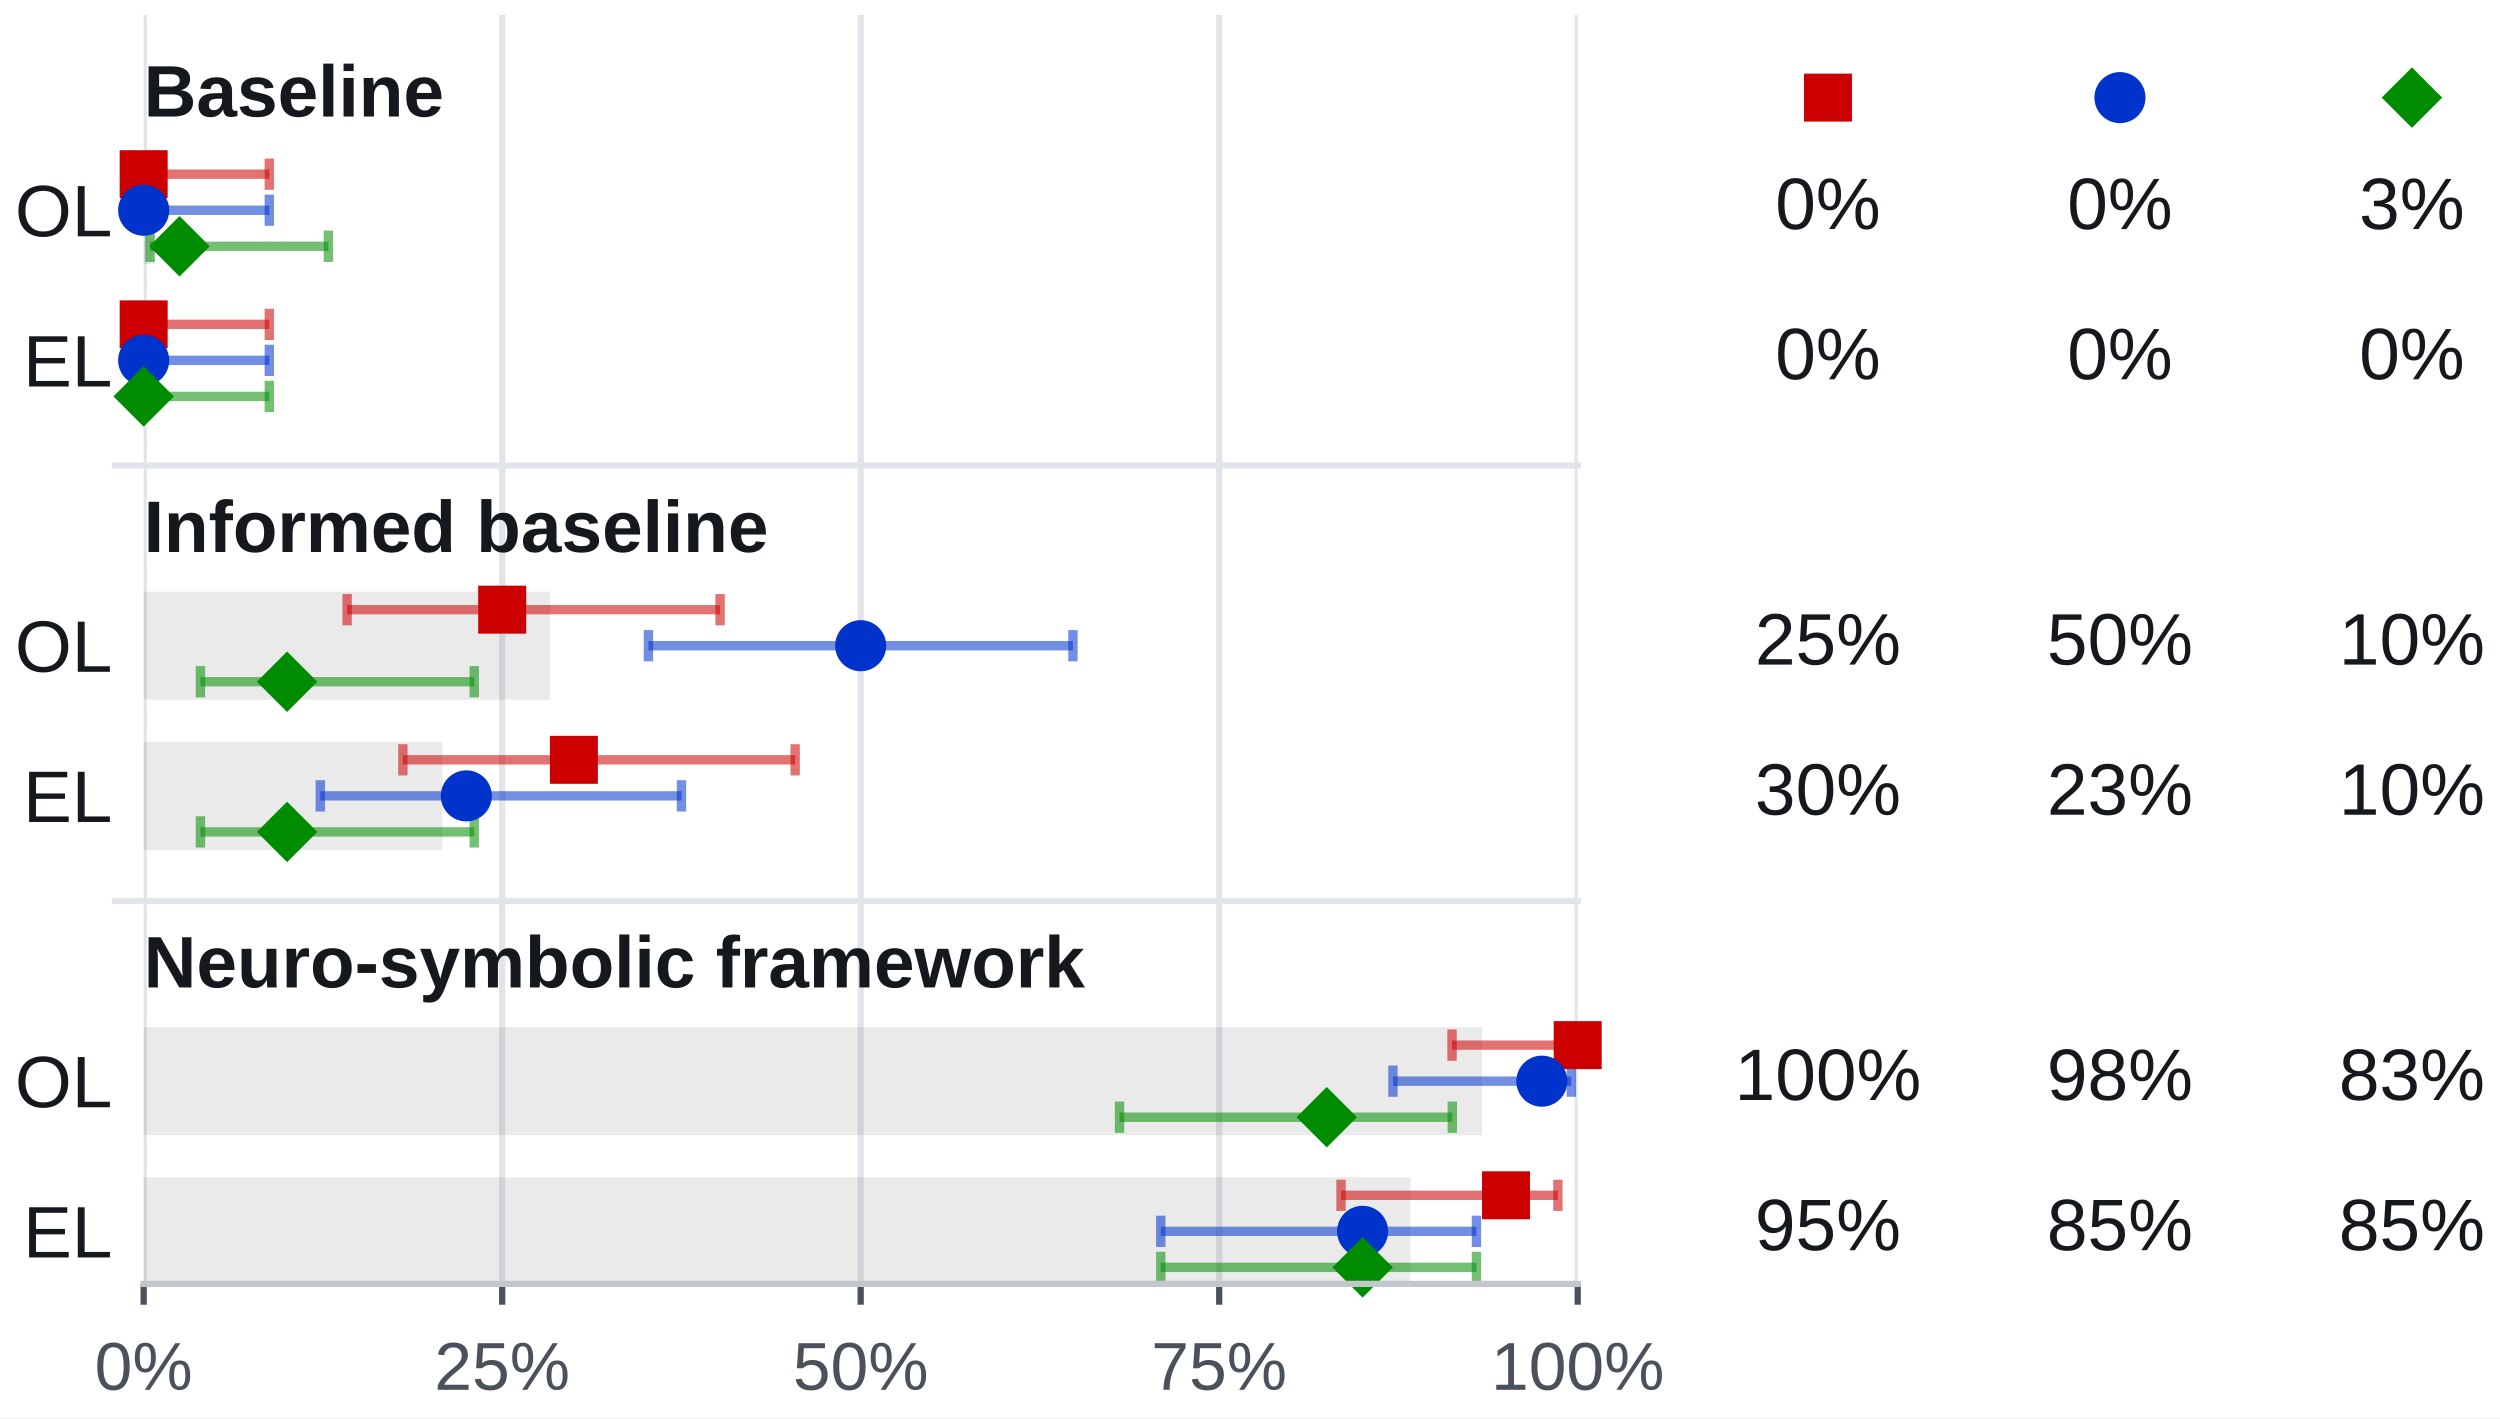
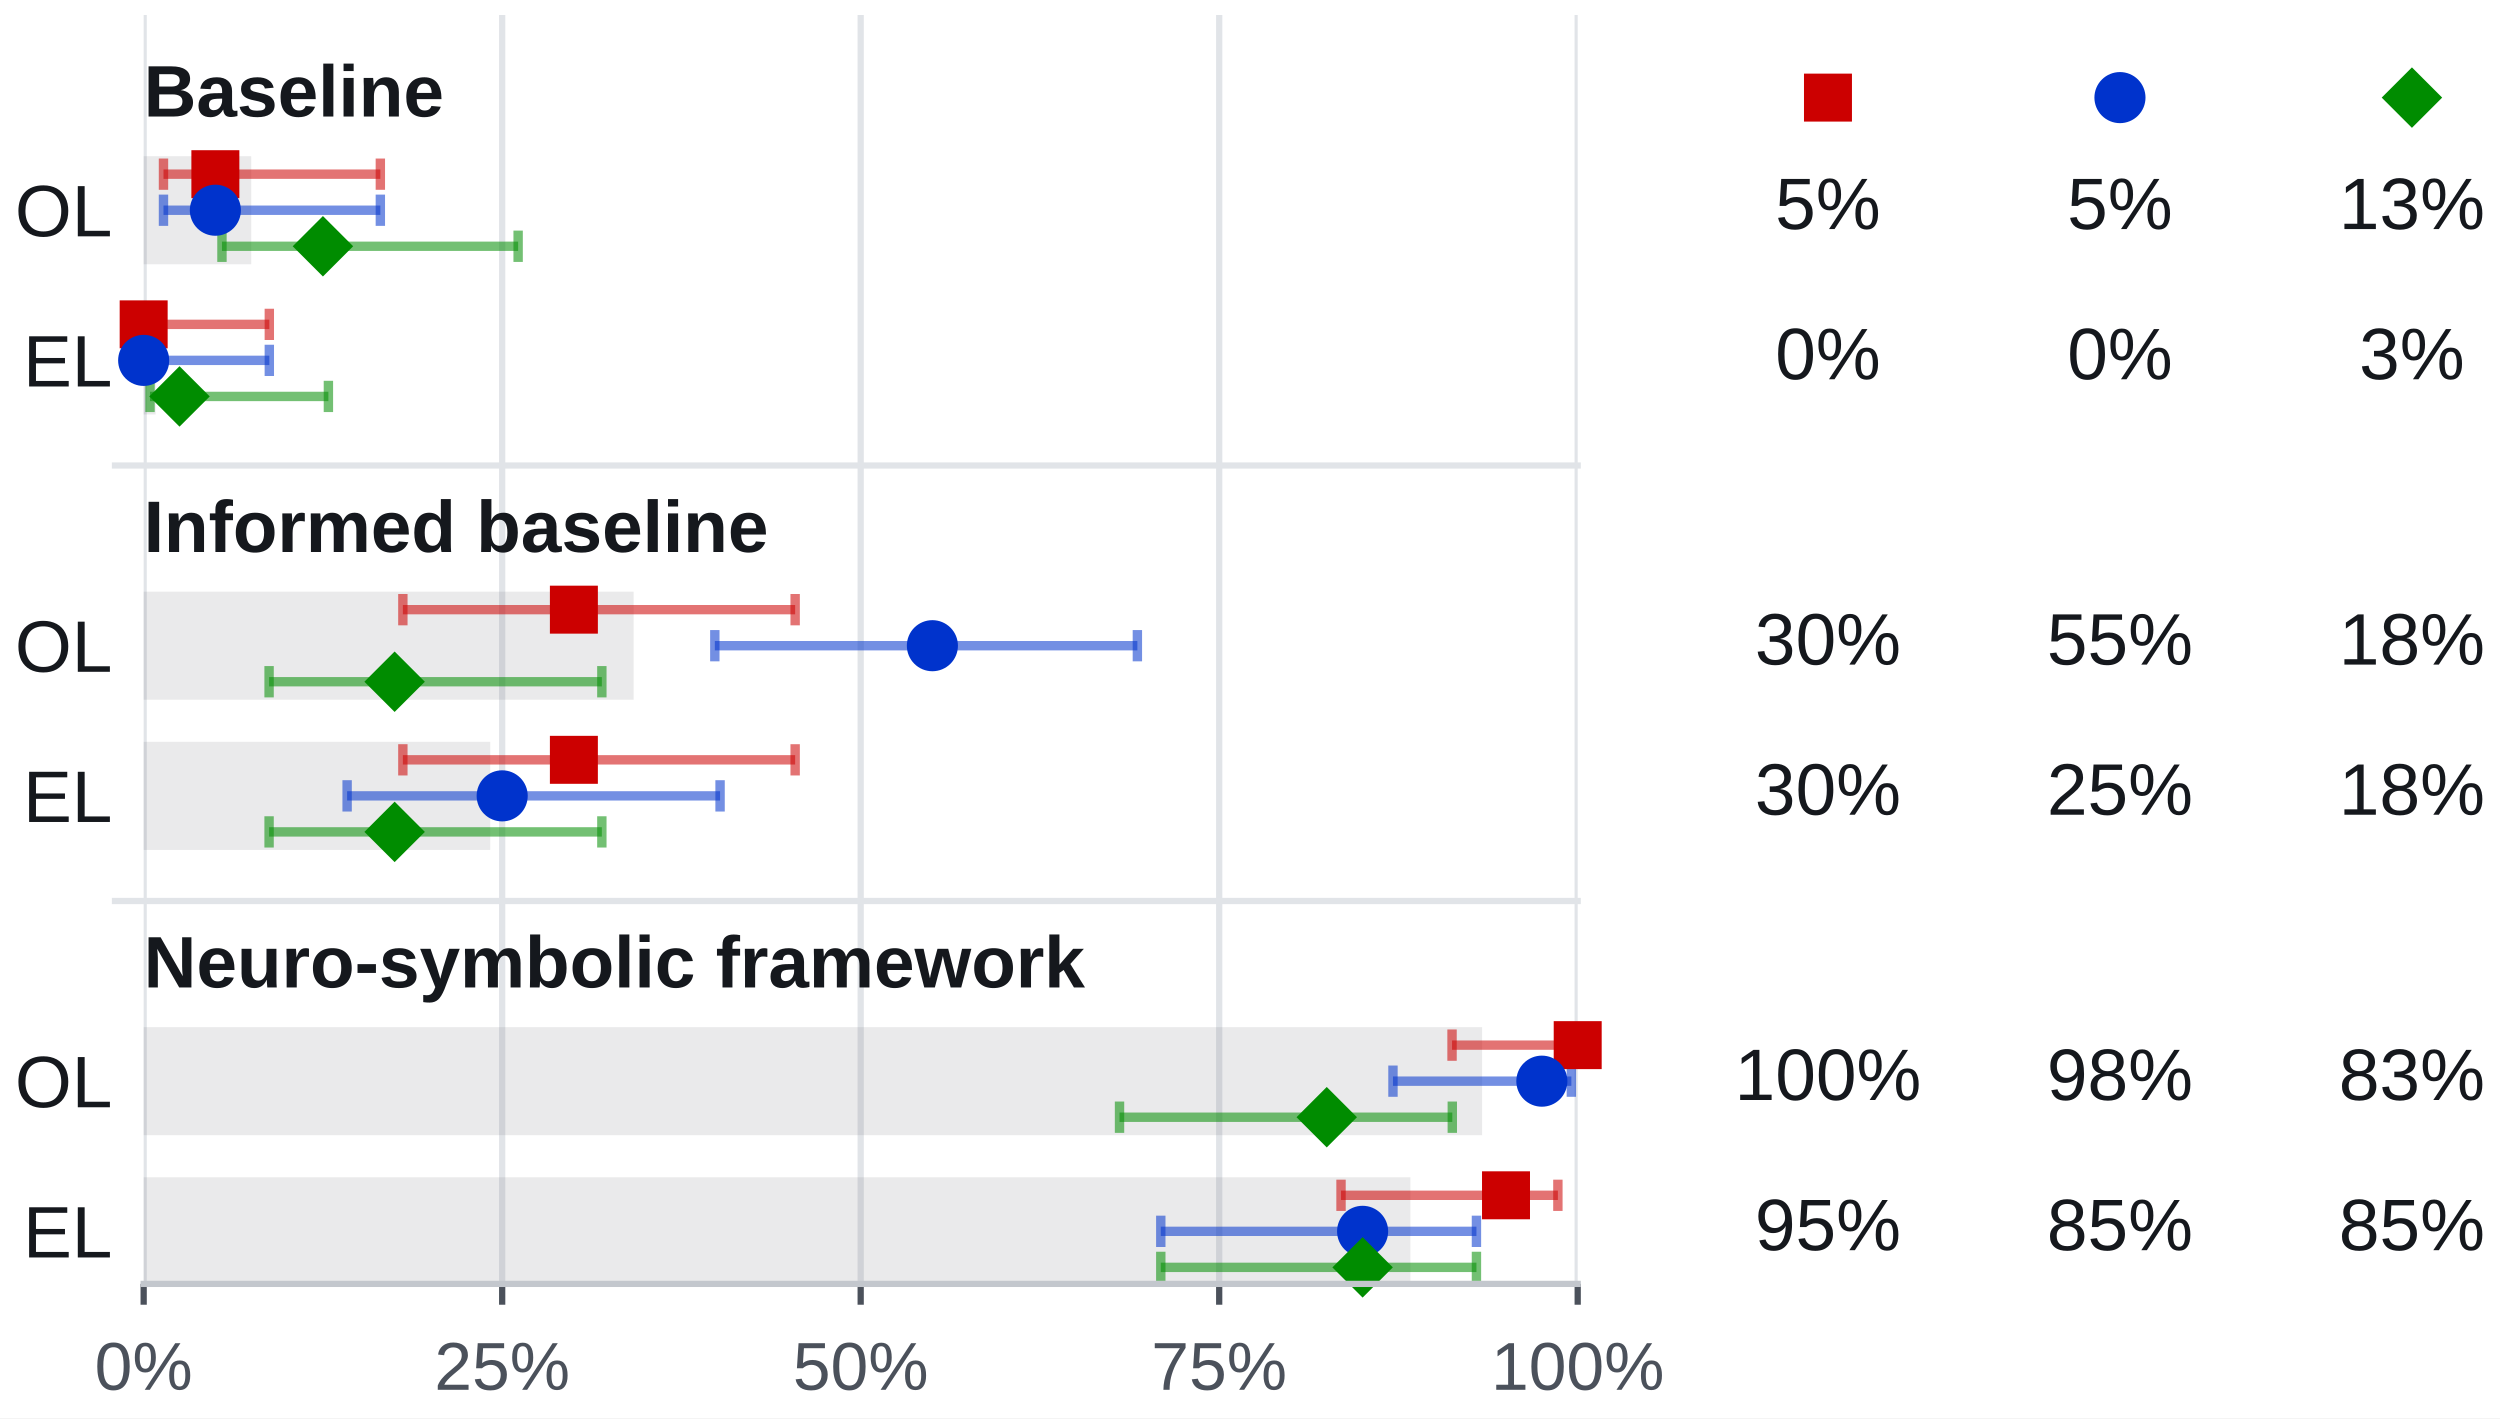
<svg xmlns="http://www.w3.org/2000/svg" xmlns:xlink="http://www.w3.org/1999/xlink" width="239.74pt" height="136.004pt" viewBox="0 0 239.74 136.004" version="1.1">
  <defs>
    <style type="text/css">*{stroke-linejoin: round; stroke-linecap: butt}</style>
  </defs>
  <g id="figure_1">
    <g id="patch_1">
      <path d="M 0 136.004  L 239.74 136.004  L 239.74 0  L 0 0  z " style="fill: #ffffff" />
    </g>
    <g id="axes_1">
      <g id="patch_2">
        <path d="M 13.777 123.12  L 151.295 123.12  L 151.295 1.44  L 13.777 1.44  z " style="fill: #ffffff" />
      </g>
      <g id="matplotlib.axis_1">
        <g id="xtick_1">
          <g id="line2d_1">
-             <path d="M 13.777 123.12  L 13.777 1.44  " clip-path="url(#pf939603e75)" style="fill: none; stroke: #e1e4e8; stroke-width: 0.6; stroke-linecap: square" />
+             <path d="M 13.777 123.12  L 13.777 1.44  " clip-path="url(#p908d06b14e)" style="fill: none; stroke: #e1e4e8; stroke-width: 0.6; stroke-linecap: square" />
          </g>
          <g id="line2d_2">
            <defs>
-               <path id="mcf08058473" d="M 0 0  L 0 2  " style="stroke: #4b515b; stroke-width: 0.6" />
+               <path id="mcf0458f200" d="M 0 0  L 0 2  " style="stroke: #4b515b; stroke-width: 0.6" />
            </defs>
            <g>
-               <use xlink:href="#mcf08058473" x="13.777" y="123.12" style="fill: #4b515b; stroke: #4b515b; stroke-width: 0.6" />
+               <use xlink:href="#mcf0458f200" x="13.777" y="123.12" style="fill: #4b515b; stroke: #4b515b; stroke-width: 0.6" />
            </g>
          </g>
          <g id="text_1">
            <text style="font-size: 6.5px; font-family: 'Arial', 'Liberation Sans', 'DejaVu Sans', sans-serif; text-anchor: middle; fill: #4b515b" x="13.777" y="133.273" transform="rotate(-0 13.77734 133.2726)">0%</text>
          </g>
        </g>
        <g id="xtick_2">
          <g id="line2d_3">
-             <path d="M 48.157 123.12  L 48.157 1.44  " clip-path="url(#pf939603e75)" style="fill: none; stroke: #e1e4e8; stroke-width: 0.6; stroke-linecap: square" />
+             <path d="M 48.157 123.12  L 48.157 1.44  " clip-path="url(#p908d06b14e)" style="fill: none; stroke: #e1e4e8; stroke-width: 0.6; stroke-linecap: square" />
          </g>
          <g id="line2d_4">
            <g>
-               <use xlink:href="#mcf08058473" x="48.157" y="123.12" style="fill: #4b515b; stroke: #4b515b; stroke-width: 0.6" />
+               <use xlink:href="#mcf0458f200" x="48.157" y="123.12" style="fill: #4b515b; stroke: #4b515b; stroke-width: 0.6" />
            </g>
          </g>
          <g id="text_2">
            <text style="font-size: 6.5px; font-family: 'Arial', 'Liberation Sans', 'DejaVu Sans', sans-serif; text-anchor: middle; fill: #4b515b" x="48.157" y="133.273" transform="rotate(-0 48.15687 133.2726)">25%</text>
          </g>
        </g>
        <g id="xtick_3">
          <g id="line2d_5">
-             <path d="M 82.536 123.12  L 82.536 1.44  " clip-path="url(#pf939603e75)" style="fill: none; stroke: #e1e4e8; stroke-width: 0.6; stroke-linecap: square" />
+             <path d="M 82.536 123.12  L 82.536 1.44  " clip-path="url(#p908d06b14e)" style="fill: none; stroke: #e1e4e8; stroke-width: 0.6; stroke-linecap: square" />
          </g>
          <g id="line2d_6">
            <g>
-               <use xlink:href="#mcf08058473" x="82.536" y="123.12" style="fill: #4b515b; stroke: #4b515b; stroke-width: 0.6" />
+               <use xlink:href="#mcf0458f200" x="82.536" y="123.12" style="fill: #4b515b; stroke: #4b515b; stroke-width: 0.6" />
            </g>
          </g>
          <g id="text_3">
            <text style="font-size: 6.5px; font-family: 'Arial', 'Liberation Sans', 'DejaVu Sans', sans-serif; text-anchor: middle; fill: #4b515b" x="82.536" y="133.273" transform="rotate(-0 82.5364 133.2726)">50%</text>
          </g>
        </g>
        <g id="xtick_4">
          <g id="line2d_7">
-             <path d="M 116.916 123.12  L 116.916 1.44  " clip-path="url(#pf939603e75)" style="fill: none; stroke: #e1e4e8; stroke-width: 0.6; stroke-linecap: square" />
+             <path d="M 116.916 123.12  L 116.916 1.44  " clip-path="url(#p908d06b14e)" style="fill: none; stroke: #e1e4e8; stroke-width: 0.6; stroke-linecap: square" />
          </g>
          <g id="line2d_8">
            <g>
-               <use xlink:href="#mcf08058473" x="116.916" y="123.12" style="fill: #4b515b; stroke: #4b515b; stroke-width: 0.6" />
+               <use xlink:href="#mcf0458f200" x="116.916" y="123.12" style="fill: #4b515b; stroke: #4b515b; stroke-width: 0.6" />
            </g>
          </g>
          <g id="text_4">
            <text style="font-size: 6.5px; font-family: 'Arial', 'Liberation Sans', 'DejaVu Sans', sans-serif; text-anchor: middle; fill: #4b515b" x="116.916" y="133.273" transform="rotate(-0 116.9159 133.2726)">75%</text>
          </g>
        </g>
        <g id="xtick_5">
          <g id="line2d_9">
-             <path d="M 151.295 123.12  L 151.295 1.44  " clip-path="url(#pf939603e75)" style="fill: none; stroke: #e1e4e8; stroke-width: 0.6; stroke-linecap: square" />
+             <path d="M 151.295 123.12  L 151.295 1.44  " clip-path="url(#p908d06b14e)" style="fill: none; stroke: #e1e4e8; stroke-width: 0.6; stroke-linecap: square" />
          </g>
          <g id="line2d_10">
            <g>
-               <use xlink:href="#mcf08058473" x="151.295" y="123.12" style="fill: #4b515b; stroke: #4b515b; stroke-width: 0.6" />
+               <use xlink:href="#mcf0458f200" x="151.295" y="123.12" style="fill: #4b515b; stroke: #4b515b; stroke-width: 0.6" />
            </g>
          </g>
          <g id="text_5">
            <text style="font-size: 6.5px; font-family: 'Arial', 'Liberation Sans', 'DejaVu Sans', sans-serif; text-anchor: middle; fill: #4b515b" x="151.295" y="133.273" transform="rotate(-0 151.2955 133.2726)">100%</text>
          </g>
        </g>
      </g>
      <g id="matplotlib.axis_2">
        <g id="ytick_1">
          <g id="line2d_11" />
          <g id="text_6">
            <text style="font-size: 7px; font-family: 'Arial', 'Liberation Sans', 'DejaVu Sans', sans-serif; text-anchor: end; fill: #15181d" x="10.777" y="22.665" transform="rotate(-0 10.77734 22.66523)">OL</text>
          </g>
        </g>
        <g id="ytick_2">
          <g id="line2d_12" />
          <g id="text_7">
            <text style="font-size: 7px; font-family: 'Arial', 'Liberation Sans', 'DejaVu Sans', sans-serif; text-anchor: end; fill: #15181d" x="10.777" y="37.065" transform="rotate(-0 10.77734 37.06523)">EL</text>
          </g>
        </g>
        <g id="ytick_3">
          <g id="line2d_13" />
          <g id="text_8">
            <text style="font-size: 7px; font-family: 'Arial', 'Liberation Sans', 'DejaVu Sans', sans-serif; text-anchor: end; fill: #15181d" x="10.777" y="64.425" transform="rotate(-0 10.77734 64.42523)">OL</text>
          </g>
        </g>
        <g id="ytick_4">
          <g id="line2d_14" />
          <g id="text_9">
            <text style="font-size: 7px; font-family: 'Arial', 'Liberation Sans', 'DejaVu Sans', sans-serif; text-anchor: end; fill: #15181d" x="10.777" y="78.825" transform="rotate(-0 10.77734 78.82523)">EL</text>
          </g>
        </g>
        <g id="ytick_5">
          <g id="line2d_15" />
          <g id="text_10">
            <text style="font-size: 7px; font-family: 'Arial', 'Liberation Sans', 'DejaVu Sans', sans-serif; text-anchor: end; fill: #15181d" x="10.777" y="106.185" transform="rotate(-0 10.77734 106.1852)">OL</text>
          </g>
        </g>
        <g id="ytick_6">
          <g id="line2d_16" />
          <g id="text_11">
            <text style="font-size: 7px; font-family: 'Arial', 'Liberation Sans', 'DejaVu Sans', sans-serif; text-anchor: end; fill: #15181d" x="10.777" y="120.585" transform="rotate(-0 10.77734 120.5852)">EL</text>
          </g>
        </g>
      </g>
      <g id="patch_3">
-         <path d="M 13.777 14.976  L 14.923 14.976  L 14.923 25.344  L 13.777 25.344  z " clip-path="url(#pf939603e75)" style="fill: #4b515b; fill-opacity: 0.12" />
+         <path d="M 13.777 14.976  L 24.091 14.976  L 24.091 25.344  L 13.777 25.344  z " clip-path="url(#p908d06b14e)" style="fill: #4b515b; fill-opacity: 0.12" />
      </g>
      <g id="patch_4">
-         <path d="M 13.777 29.376  L 13.777 29.376  L 13.777 39.744  L 13.777 39.744  z " clip-path="url(#pf939603e75)" style="fill: #4b515b; fill-opacity: 0.12" />
+         <path d="M 13.777 29.376  L 14.923 29.376  L 14.923 39.744  L 13.777 39.744  z " clip-path="url(#p908d06b14e)" style="fill: #4b515b; fill-opacity: 0.12" />
      </g>
      <g id="patch_5">
-         <path d="M 13.777 56.736  L 52.741 56.736  L 52.741 67.104  L 13.777 67.104  z " clip-path="url(#pf939603e75)" style="fill: #4b515b; fill-opacity: 0.12" />
+         <path d="M 13.777 56.736  L 60.763 56.736  L 60.763 67.104  L 13.777 67.104  z " clip-path="url(#p908d06b14e)" style="fill: #4b515b; fill-opacity: 0.12" />
      </g>
      <g id="patch_6">
-         <path d="M 13.777 71.136  L 42.427 71.136  L 42.427 81.504  L 13.777 81.504  z " clip-path="url(#pf939603e75)" style="fill: #4b515b; fill-opacity: 0.12" />
+         <path d="M 13.777 71.136  L 47.011 71.136  L 47.011 81.504  L 13.777 81.504  z " clip-path="url(#p908d06b14e)" style="fill: #4b515b; fill-opacity: 0.12" />
      </g>
      <g id="patch_7">
-         <path d="M 13.777 98.496  L 142.128 98.496  L 142.128 108.864  L 13.777 108.864  z " clip-path="url(#pf939603e75)" style="fill: #4b515b; fill-opacity: 0.12" />
+         <path d="M 13.777 98.496  L 142.128 98.496  L 142.128 108.864  L 13.777 108.864  z " clip-path="url(#p908d06b14e)" style="fill: #4b515b; fill-opacity: 0.12" />
      </g>
      <g id="patch_8">
-         <path d="M 13.777 112.896  L 135.252 112.896  L 135.252 123.264  L 13.777 123.264  z " clip-path="url(#pf939603e75)" style="fill: #4b515b; fill-opacity: 0.12" />
+         <path d="M 13.777 112.896  L 135.252 112.896  L 135.252 123.264  L 13.777 123.264  z " clip-path="url(#p908d06b14e)" style="fill: #4b515b; fill-opacity: 0.12" />
      </g>
      <g id="LineCollection_1">
-         <path d="M 13.777 16.704  L 25.827 16.704  " style="fill: none; stroke: #cc0000; stroke-opacity: 0.55; stroke-width: 0.9" />
+         <path d="M 15.678 16.704  L 36.474 16.704  " style="fill: none; stroke: #cc0000; stroke-opacity: 0.55; stroke-width: 0.9" />
      </g>
      <g id="line2d_17">
        <defs>
-           <path id="m8adc99cf7e" d="M 0 1.5  L 0 -1.5  " style="stroke: #cc0000; stroke-opacity: 0.55; stroke-width: 0.9" />
+           <path id="m3dedeff9a2" d="M 0 1.5  L 0 -1.5  " style="stroke: #cc0000; stroke-opacity: 0.55; stroke-width: 0.9" />
        </defs>
        <g>
-           <use xlink:href="#m8adc99cf7e" x="13.777" y="16.704" style="fill: #cc0000; stroke: #cc0000; stroke-opacity: 0.55; stroke-width: 0.9" />
+           <use xlink:href="#m3dedeff9a2" x="15.678" y="16.704" style="fill: #cc0000; stroke: #cc0000; stroke-opacity: 0.55; stroke-width: 0.9" />
        </g>
      </g>
      <g id="line2d_18">
        <g>
-           <use xlink:href="#m8adc99cf7e" x="25.827" y="16.704" style="fill: #cc0000; stroke: #cc0000; stroke-opacity: 0.55; stroke-width: 0.9" />
+           <use xlink:href="#m3dedeff9a2" x="36.474" y="16.704" style="fill: #cc0000; stroke: #cc0000; stroke-opacity: 0.55; stroke-width: 0.9" />
        </g>
      </g>
      <g id="LineCollection_2">
-         <path d="M 13.777 20.16  L 25.827 20.16  " style="fill: none; stroke: #0033cc; stroke-opacity: 0.55; stroke-width: 0.9" />
+         <path d="M 15.678 20.16  L 36.474 20.16  " style="fill: none; stroke: #0033cc; stroke-opacity: 0.55; stroke-width: 0.9" />
      </g>
      <g id="line2d_19">
        <defs>
-           <path id="m5348c60ee2" d="M 0 1.5  L 0 -1.5  " style="stroke: #0033cc; stroke-opacity: 0.55; stroke-width: 0.9" />
+           <path id="mb54eda644b" d="M 0 1.5  L 0 -1.5  " style="stroke: #0033cc; stroke-opacity: 0.55; stroke-width: 0.9" />
        </defs>
        <g>
-           <use xlink:href="#m5348c60ee2" x="13.777" y="20.16" style="fill: #0033cc; stroke: #0033cc; stroke-opacity: 0.55; stroke-width: 0.9" />
+           <use xlink:href="#mb54eda644b" x="15.678" y="20.16" style="fill: #0033cc; stroke: #0033cc; stroke-opacity: 0.55; stroke-width: 0.9" />
        </g>
      </g>
      <g id="line2d_20">
        <g>
-           <use xlink:href="#m5348c60ee2" x="25.827" y="20.16" style="fill: #0033cc; stroke: #0033cc; stroke-opacity: 0.55; stroke-width: 0.9" />
+           <use xlink:href="#mb54eda644b" x="36.474" y="20.16" style="fill: #0033cc; stroke: #0033cc; stroke-opacity: 0.55; stroke-width: 0.9" />
        </g>
      </g>
      <g id="LineCollection_3">
-         <path d="M 14.386 23.616  L 31.492 23.616  " style="fill: none; stroke: #008c00; stroke-opacity: 0.55; stroke-width: 0.9" />
+         <path d="M 21.285 23.616  L 49.687 23.616  " style="fill: none; stroke: #008c00; stroke-opacity: 0.55; stroke-width: 0.9" />
      </g>
      <g id="line2d_21">
        <defs>
-           <path id="m5ad312d85f" d="M 0 1.5  L 0 -1.5  " style="stroke: #008c00; stroke-opacity: 0.55; stroke-width: 0.9" />
+           <path id="m50d80e8c1e" d="M 0 1.5  L 0 -1.5  " style="stroke: #008c00; stroke-opacity: 0.55; stroke-width: 0.9" />
        </defs>
        <g>
-           <use xlink:href="#m5ad312d85f" x="14.386" y="23.616" style="fill: #008c00; stroke: #008c00; stroke-opacity: 0.55; stroke-width: 0.9" />
+           <use xlink:href="#m50d80e8c1e" x="21.285" y="23.616" style="fill: #008c00; stroke: #008c00; stroke-opacity: 0.55; stroke-width: 0.9" />
        </g>
      </g>
      <g id="line2d_22">
        <g>
-           <use xlink:href="#m5ad312d85f" x="31.492" y="23.616" style="fill: #008c00; stroke: #008c00; stroke-opacity: 0.55; stroke-width: 0.9" />
+           <use xlink:href="#m50d80e8c1e" x="49.687" y="23.616" style="fill: #008c00; stroke: #008c00; stroke-opacity: 0.55; stroke-width: 0.9" />
        </g>
      </g>
      <g id="LineCollection_4">
        <path d="M 13.777 31.104  L 25.827 31.104  " style="fill: none; stroke: #cc0000; stroke-opacity: 0.55; stroke-width: 0.9" />
      </g>
      <g id="line2d_23">
        <g>
-           <use xlink:href="#m8adc99cf7e" x="13.777" y="31.104" style="fill: #cc0000; stroke: #cc0000; stroke-opacity: 0.55; stroke-width: 0.9" />
+           <use xlink:href="#m3dedeff9a2" x="13.777" y="31.104" style="fill: #cc0000; stroke: #cc0000; stroke-opacity: 0.55; stroke-width: 0.9" />
        </g>
      </g>
      <g id="line2d_24">
        <g>
-           <use xlink:href="#m8adc99cf7e" x="25.827" y="31.104" style="fill: #cc0000; stroke: #cc0000; stroke-opacity: 0.55; stroke-width: 0.9" />
+           <use xlink:href="#m3dedeff9a2" x="25.827" y="31.104" style="fill: #cc0000; stroke: #cc0000; stroke-opacity: 0.55; stroke-width: 0.9" />
        </g>
      </g>
      <g id="LineCollection_5">
        <path d="M 13.777 34.56  L 25.827 34.56  " style="fill: none; stroke: #0033cc; stroke-opacity: 0.55; stroke-width: 0.9" />
      </g>
      <g id="line2d_25">
        <g>
-           <use xlink:href="#m5348c60ee2" x="13.777" y="34.56" style="fill: #0033cc; stroke: #0033cc; stroke-opacity: 0.55; stroke-width: 0.9" />
+           <use xlink:href="#mb54eda644b" x="13.777" y="34.56" style="fill: #0033cc; stroke: #0033cc; stroke-opacity: 0.55; stroke-width: 0.9" />
        </g>
      </g>
      <g id="line2d_26">
        <g>
-           <use xlink:href="#m5348c60ee2" x="25.827" y="34.56" style="fill: #0033cc; stroke: #0033cc; stroke-opacity: 0.55; stroke-width: 0.9" />
+           <use xlink:href="#mb54eda644b" x="25.827" y="34.56" style="fill: #0033cc; stroke: #0033cc; stroke-opacity: 0.55; stroke-width: 0.9" />
        </g>
      </g>
      <g id="LineCollection_6">
-         <path d="M 13.777 38.016  L 25.827 38.016  " style="fill: none; stroke: #008c00; stroke-opacity: 0.55; stroke-width: 0.9" />
+         <path d="M 14.386 38.016  L 31.492 38.016  " style="fill: none; stroke: #008c00; stroke-opacity: 0.55; stroke-width: 0.9" />
      </g>
      <g id="line2d_27">
        <g>
-           <use xlink:href="#m5ad312d85f" x="13.777" y="38.016" style="fill: #008c00; stroke: #008c00; stroke-opacity: 0.55; stroke-width: 0.9" />
+           <use xlink:href="#m50d80e8c1e" x="14.386" y="38.016" style="fill: #008c00; stroke: #008c00; stroke-opacity: 0.55; stroke-width: 0.9" />
        </g>
      </g>
      <g id="line2d_28">
        <g>
-           <use xlink:href="#m5ad312d85f" x="25.827" y="38.016" style="fill: #008c00; stroke: #008c00; stroke-opacity: 0.55; stroke-width: 0.9" />
+           <use xlink:href="#m50d80e8c1e" x="31.492" y="38.016" style="fill: #008c00; stroke: #008c00; stroke-opacity: 0.55; stroke-width: 0.9" />
        </g>
      </g>
      <g id="line2d_29">
        <path d="M 11.027 44.64  L 151.295 44.64  " style="fill: none; stroke: #e1e4e8; stroke-width: 0.6; stroke-linecap: square" />
      </g>
      <g id="LineCollection_7">
-         <path d="M 33.287 58.464  L 69.052 58.464  " style="fill: none; stroke: #cc0000; stroke-opacity: 0.55; stroke-width: 0.9" />
+         <path d="M 38.633 58.464  L 76.252 58.464  " style="fill: none; stroke: #cc0000; stroke-opacity: 0.55; stroke-width: 0.9" />
      </g>
      <g id="line2d_30">
        <g>
-           <use xlink:href="#m8adc99cf7e" x="33.287" y="58.464" style="fill: #cc0000; stroke: #cc0000; stroke-opacity: 0.55; stroke-width: 0.9" />
+           <use xlink:href="#m3dedeff9a2" x="38.633" y="58.464" style="fill: #cc0000; stroke: #cc0000; stroke-opacity: 0.55; stroke-width: 0.9" />
        </g>
      </g>
      <g id="line2d_31">
        <g>
-           <use xlink:href="#m8adc99cf7e" x="69.052" y="58.464" style="fill: #cc0000; stroke: #cc0000; stroke-opacity: 0.55; stroke-width: 0.9" />
+           <use xlink:href="#m3dedeff9a2" x="76.252" y="58.464" style="fill: #cc0000; stroke: #cc0000; stroke-opacity: 0.55; stroke-width: 0.9" />
        </g>
      </g>
      <g id="LineCollection_8">
-         <path d="M 62.183 61.92  L 102.89 61.92  " style="fill: none; stroke: #0033cc; stroke-opacity: 0.55; stroke-width: 0.9" />
+         <path d="M 68.549 61.92  L 109.07 61.92  " style="fill: none; stroke: #0033cc; stroke-opacity: 0.55; stroke-width: 0.9" />
      </g>
      <g id="line2d_32">
        <g>
-           <use xlink:href="#m5348c60ee2" x="62.183" y="61.92" style="fill: #0033cc; stroke: #0033cc; stroke-opacity: 0.55; stroke-width: 0.9" />
+           <use xlink:href="#mb54eda644b" x="68.549" y="61.92" style="fill: #0033cc; stroke: #0033cc; stroke-opacity: 0.55; stroke-width: 0.9" />
        </g>
      </g>
      <g id="line2d_33">
        <g>
-           <use xlink:href="#m5348c60ee2" x="102.89" y="61.92" style="fill: #0033cc; stroke: #0033cc; stroke-opacity: 0.55; stroke-width: 0.9" />
+           <use xlink:href="#mb54eda644b" x="109.07" y="61.92" style="fill: #0033cc; stroke: #0033cc; stroke-opacity: 0.55; stroke-width: 0.9" />
        </g>
      </g>
      <g id="LineCollection_9">
-         <path d="M 19.22 65.376  L 45.478 65.376  " style="fill: none; stroke: #008c00; stroke-opacity: 0.55; stroke-width: 0.9" />
+         <path d="M 25.804 65.376  L 57.715 65.376  " style="fill: none; stroke: #008c00; stroke-opacity: 0.55; stroke-width: 0.9" />
      </g>
      <g id="line2d_34">
        <g>
-           <use xlink:href="#m5ad312d85f" x="19.22" y="65.376" style="fill: #008c00; stroke: #008c00; stroke-opacity: 0.55; stroke-width: 0.9" />
+           <use xlink:href="#m50d80e8c1e" x="25.804" y="65.376" style="fill: #008c00; stroke: #008c00; stroke-opacity: 0.55; stroke-width: 0.9" />
        </g>
      </g>
      <g id="line2d_35">
        <g>
-           <use xlink:href="#m5ad312d85f" x="45.478" y="65.376" style="fill: #008c00; stroke: #008c00; stroke-opacity: 0.55; stroke-width: 0.9" />
+           <use xlink:href="#m50d80e8c1e" x="57.715" y="65.376" style="fill: #008c00; stroke: #008c00; stroke-opacity: 0.55; stroke-width: 0.9" />
        </g>
      </g>
      <g id="LineCollection_10">
        <path d="M 38.633 72.864  L 76.252 72.864  " style="fill: none; stroke: #cc0000; stroke-opacity: 0.55; stroke-width: 0.9" />
      </g>
      <g id="line2d_36">
        <g>
-           <use xlink:href="#m8adc99cf7e" x="38.633" y="72.864" style="fill: #cc0000; stroke: #cc0000; stroke-opacity: 0.55; stroke-width: 0.9" />
+           <use xlink:href="#m3dedeff9a2" x="38.633" y="72.864" style="fill: #cc0000; stroke: #cc0000; stroke-opacity: 0.55; stroke-width: 0.9" />
        </g>
      </g>
      <g id="line2d_37">
        <g>
-           <use xlink:href="#m8adc99cf7e" x="76.252" y="72.864" style="fill: #cc0000; stroke: #cc0000; stroke-opacity: 0.55; stroke-width: 0.9" />
+           <use xlink:href="#m3dedeff9a2" x="76.252" y="72.864" style="fill: #cc0000; stroke: #cc0000; stroke-opacity: 0.55; stroke-width: 0.9" />
        </g>
      </g>
      <g id="LineCollection_11">
-         <path d="M 30.714 76.32  L 65.351 76.32  " style="fill: none; stroke: #0033cc; stroke-opacity: 0.55; stroke-width: 0.9" />
+         <path d="M 33.287 76.32  L 69.052 76.32  " style="fill: none; stroke: #0033cc; stroke-opacity: 0.55; stroke-width: 0.9" />
      </g>
      <g id="line2d_38">
        <g>
-           <use xlink:href="#m5348c60ee2" x="30.714" y="76.32" style="fill: #0033cc; stroke: #0033cc; stroke-opacity: 0.55; stroke-width: 0.9" />
+           <use xlink:href="#mb54eda644b" x="33.287" y="76.32" style="fill: #0033cc; stroke: #0033cc; stroke-opacity: 0.55; stroke-width: 0.9" />
        </g>
      </g>
      <g id="line2d_39">
        <g>
-           <use xlink:href="#m5348c60ee2" x="65.351" y="76.32" style="fill: #0033cc; stroke: #0033cc; stroke-opacity: 0.55; stroke-width: 0.9" />
+           <use xlink:href="#mb54eda644b" x="69.052" y="76.32" style="fill: #0033cc; stroke: #0033cc; stroke-opacity: 0.55; stroke-width: 0.9" />
        </g>
      </g>
      <g id="LineCollection_12">
-         <path d="M 19.22 79.776  L 45.478 79.776  " style="fill: none; stroke: #008c00; stroke-opacity: 0.55; stroke-width: 0.9" />
+         <path d="M 25.804 79.776  L 57.715 79.776  " style="fill: none; stroke: #008c00; stroke-opacity: 0.55; stroke-width: 0.9" />
      </g>
      <g id="line2d_40">
        <g>
-           <use xlink:href="#m5ad312d85f" x="19.22" y="79.776" style="fill: #008c00; stroke: #008c00; stroke-opacity: 0.55; stroke-width: 0.9" />
+           <use xlink:href="#m50d80e8c1e" x="25.804" y="79.776" style="fill: #008c00; stroke: #008c00; stroke-opacity: 0.55; stroke-width: 0.9" />
        </g>
      </g>
      <g id="line2d_41">
        <g>
-           <use xlink:href="#m5ad312d85f" x="45.478" y="79.776" style="fill: #008c00; stroke: #008c00; stroke-opacity: 0.55; stroke-width: 0.9" />
+           <use xlink:href="#m50d80e8c1e" x="57.715" y="79.776" style="fill: #008c00; stroke: #008c00; stroke-opacity: 0.55; stroke-width: 0.9" />
        </g>
      </g>
      <g id="line2d_42">
        <path d="M 11.027 86.4  L 151.295 86.4  " style="fill: none; stroke: #e1e4e8; stroke-width: 0.6; stroke-linecap: square" />
      </g>
      <g id="LineCollection_13">
        <path d="M 139.245 100.224  L 151.295 100.224  " style="fill: none; stroke: #cc0000; stroke-opacity: 0.55; stroke-width: 0.9" />
      </g>
      <g id="line2d_43">
        <g>
-           <use xlink:href="#m8adc99cf7e" x="139.245" y="100.224" style="fill: #cc0000; stroke: #cc0000; stroke-opacity: 0.55; stroke-width: 0.9" />
+           <use xlink:href="#m3dedeff9a2" x="139.245" y="100.224" style="fill: #cc0000; stroke: #cc0000; stroke-opacity: 0.55; stroke-width: 0.9" />
        </g>
      </g>
      <g id="line2d_44">
        <g>
-           <use xlink:href="#m8adc99cf7e" x="151.295" y="100.224" style="fill: #cc0000; stroke: #cc0000; stroke-opacity: 0.55; stroke-width: 0.9" />
+           <use xlink:href="#m3dedeff9a2" x="151.295" y="100.224" style="fill: #cc0000; stroke: #cc0000; stroke-opacity: 0.55; stroke-width: 0.9" />
        </g>
      </g>
      <g id="LineCollection_14">
        <path d="M 133.581 103.68  L 150.687 103.68  " style="fill: none; stroke: #0033cc; stroke-opacity: 0.55; stroke-width: 0.9" />
      </g>
      <g id="line2d_45">
        <g>
-           <use xlink:href="#m5348c60ee2" x="133.581" y="103.68" style="fill: #0033cc; stroke: #0033cc; stroke-opacity: 0.55; stroke-width: 0.9" />
+           <use xlink:href="#mb54eda644b" x="133.581" y="103.68" style="fill: #0033cc; stroke: #0033cc; stroke-opacity: 0.55; stroke-width: 0.9" />
        </g>
      </g>
      <g id="line2d_46">
        <g>
-           <use xlink:href="#m5348c60ee2" x="150.687" y="103.68" style="fill: #0033cc; stroke: #0033cc; stroke-opacity: 0.55; stroke-width: 0.9" />
+           <use xlink:href="#mb54eda644b" x="150.687" y="103.68" style="fill: #0033cc; stroke: #0033cc; stroke-opacity: 0.55; stroke-width: 0.9" />
        </g>
      </g>
      <g id="LineCollection_15">
        <path d="M 107.358 107.136  L 139.269 107.136  " style="fill: none; stroke: #008c00; stroke-opacity: 0.55; stroke-width: 0.9" />
      </g>
      <g id="line2d_47">
        <g>
-           <use xlink:href="#m5ad312d85f" x="107.358" y="107.136" style="fill: #008c00; stroke: #008c00; stroke-opacity: 0.55; stroke-width: 0.9" />
+           <use xlink:href="#m50d80e8c1e" x="107.358" y="107.136" style="fill: #008c00; stroke: #008c00; stroke-opacity: 0.55; stroke-width: 0.9" />
        </g>
      </g>
      <g id="line2d_48">
        <g>
-           <use xlink:href="#m5ad312d85f" x="139.269" y="107.136" style="fill: #008c00; stroke: #008c00; stroke-opacity: 0.55; stroke-width: 0.9" />
+           <use xlink:href="#m50d80e8c1e" x="139.269" y="107.136" style="fill: #008c00; stroke: #008c00; stroke-opacity: 0.55; stroke-width: 0.9" />
        </g>
      </g>
      <g id="LineCollection_16">
        <path d="M 128.599 114.624  L 149.395 114.624  " style="fill: none; stroke: #cc0000; stroke-opacity: 0.55; stroke-width: 0.9" />
      </g>
      <g id="line2d_49">
        <g>
-           <use xlink:href="#m8adc99cf7e" x="128.599" y="114.624" style="fill: #cc0000; stroke: #cc0000; stroke-opacity: 0.55; stroke-width: 0.9" />
+           <use xlink:href="#m3dedeff9a2" x="128.599" y="114.624" style="fill: #cc0000; stroke: #cc0000; stroke-opacity: 0.55; stroke-width: 0.9" />
        </g>
      </g>
      <g id="line2d_50">
        <g>
-           <use xlink:href="#m8adc99cf7e" x="149.395" y="114.624" style="fill: #cc0000; stroke: #cc0000; stroke-opacity: 0.55; stroke-width: 0.9" />
+           <use xlink:href="#m3dedeff9a2" x="149.395" y="114.624" style="fill: #cc0000; stroke: #cc0000; stroke-opacity: 0.55; stroke-width: 0.9" />
        </g>
      </g>
      <g id="LineCollection_17">
        <path d="M 111.315 118.08  L 141.585 118.08  " style="fill: none; stroke: #0033cc; stroke-opacity: 0.55; stroke-width: 0.9" />
      </g>
      <g id="line2d_51">
        <g>
-           <use xlink:href="#m5348c60ee2" x="111.315" y="118.08" style="fill: #0033cc; stroke: #0033cc; stroke-opacity: 0.55; stroke-width: 0.9" />
+           <use xlink:href="#mb54eda644b" x="111.315" y="118.08" style="fill: #0033cc; stroke: #0033cc; stroke-opacity: 0.55; stroke-width: 0.9" />
        </g>
      </g>
      <g id="line2d_52">
        <g>
-           <use xlink:href="#m5348c60ee2" x="141.585" y="118.08" style="fill: #0033cc; stroke: #0033cc; stroke-opacity: 0.55; stroke-width: 0.9" />
+           <use xlink:href="#mb54eda644b" x="141.585" y="118.08" style="fill: #0033cc; stroke: #0033cc; stroke-opacity: 0.55; stroke-width: 0.9" />
        </g>
      </g>
      <g id="LineCollection_18">
        <path d="M 111.315 121.536  L 141.585 121.536  " style="fill: none; stroke: #008c00; stroke-opacity: 0.55; stroke-width: 0.9" />
      </g>
      <g id="line2d_53">
        <g>
-           <use xlink:href="#m5ad312d85f" x="111.315" y="121.536" style="fill: #008c00; stroke: #008c00; stroke-opacity: 0.55; stroke-width: 0.9" />
+           <use xlink:href="#m50d80e8c1e" x="111.315" y="121.536" style="fill: #008c00; stroke: #008c00; stroke-opacity: 0.55; stroke-width: 0.9" />
        </g>
      </g>
      <g id="line2d_54">
        <g>
-           <use xlink:href="#m5ad312d85f" x="141.585" y="121.536" style="fill: #008c00; stroke: #008c00; stroke-opacity: 0.55; stroke-width: 0.9" />
+           <use xlink:href="#m50d80e8c1e" x="141.585" y="121.536" style="fill: #008c00; stroke: #008c00; stroke-opacity: 0.55; stroke-width: 0.9" />
        </g>
      </g>
      <g id="line2d_55">
        <defs>
-           <path id="m7c2ba7f589" d="M -1.8 1.8  L 1.8 1.8  L 1.8 -1.8  L -1.8 -1.8  z " style="stroke: #cc0000; stroke-linejoin: miter" />
+           <path id="m80e2010dbb" d="M -1.8 1.8  L 1.8 1.8  L 1.8 -1.8  L -1.8 -1.8  z " style="stroke: #cc0000; stroke-linejoin: miter" />
        </defs>
        <g>
-           <use xlink:href="#m7c2ba7f589" x="175.295" y="9.36" style="fill: #cc0000; stroke: #cc0000; stroke-linejoin: miter" />
+           <use xlink:href="#m80e2010dbb" x="175.295" y="9.36" style="fill: #cc0000; stroke: #cc0000; stroke-linejoin: miter" />
        </g>
      </g>
      <g id="line2d_56">
        <defs>
-           <path id="mb3f605665d" d="M 0 1.95  C 0.517 1.95 1.013 1.745 1.379 1.379  C 1.745 1.013 1.95 0.517 1.95 0  C 1.95 -0.517 1.745 -1.013 1.379 -1.379  C 1.013 -1.745 0.517 -1.95 0 -1.95  C -0.517 -1.95 -1.013 -1.745 -1.379 -1.379  C -1.745 -1.013 -1.95 -0.517 -1.95 0  C -1.95 0.517 -1.745 1.013 -1.379 1.379  C -1.013 1.745 -0.517 1.95 0 1.95  z " style="stroke: #0033cc" />
+           <path id="mf72cf31894" d="M 0 1.95  C 0.517 1.95 1.013 1.745 1.379 1.379  C 1.745 1.013 1.95 0.517 1.95 0  C 1.95 -0.517 1.745 -1.013 1.379 -1.379  C 1.013 -1.745 0.517 -1.95 0 -1.95  C -0.517 -1.95 -1.013 -1.745 -1.379 -1.379  C -1.745 -1.013 -1.95 -0.517 -1.95 0  C -1.95 0.517 -1.745 1.013 -1.379 1.379  C -1.013 1.745 -0.517 1.95 0 1.95  z " style="stroke: #0033cc" />
        </defs>
        <g>
-           <use xlink:href="#mb3f605665d" x="203.295" y="9.36" style="fill: #0033cc; stroke: #0033cc" />
+           <use xlink:href="#mf72cf31894" x="203.295" y="9.36" style="fill: #0033cc; stroke: #0033cc" />
        </g>
      </g>
      <g id="line2d_57">
        <defs>
-           <path id="m67da9f6eb3" d="M -0 2.192  L 2.192 0  L 0 -2.192  L -2.192 -0  z " style="stroke: #008c00; stroke-linejoin: miter" />
+           <path id="m82b83b5884" d="M -0 2.192  L 2.192 0  L 0 -2.192  L -2.192 -0  z " style="stroke: #008c00; stroke-linejoin: miter" />
        </defs>
        <g>
-           <use xlink:href="#m67da9f6eb3" x="231.295" y="9.36" style="fill: #008c00; stroke: #008c00; stroke-linejoin: miter" />
+           <use xlink:href="#m82b83b5884" x="231.295" y="9.36" style="fill: #008c00; stroke: #008c00; stroke-linejoin: miter" />
        </g>
      </g>
      <g id="line2d_58">
        <g>
-           <use xlink:href="#m7c2ba7f589" x="13.777" y="16.704" style="fill: #cc0000; stroke: #cc0000; stroke-linejoin: miter" />
+           <use xlink:href="#m80e2010dbb" x="20.653" y="16.704" style="fill: #cc0000; stroke: #cc0000; stroke-linejoin: miter" />
        </g>
      </g>
      <g id="line2d_59">
        <g>
-           <use xlink:href="#mb3f605665d" x="13.777" y="20.16" style="fill: #0033cc; stroke: #0033cc" />
+           <use xlink:href="#mf72cf31894" x="20.653" y="20.16" style="fill: #0033cc; stroke: #0033cc" />
        </g>
      </g>
      <g id="line2d_60">
        <g>
-           <use xlink:href="#m67da9f6eb3" x="17.215" y="23.616" style="fill: #008c00; stroke: #008c00; stroke-linejoin: miter" />
+           <use xlink:href="#m82b83b5884" x="30.967" y="23.616" style="fill: #008c00; stroke: #008c00; stroke-linejoin: miter" />
        </g>
      </g>
      <g id="line2d_61">
        <g>
-           <use xlink:href="#m7c2ba7f589" x="13.777" y="31.104" style="fill: #cc0000; stroke: #cc0000; stroke-linejoin: miter" />
+           <use xlink:href="#m80e2010dbb" x="13.777" y="31.104" style="fill: #cc0000; stroke: #cc0000; stroke-linejoin: miter" />
        </g>
      </g>
      <g id="line2d_62">
        <g>
-           <use xlink:href="#mb3f605665d" x="13.777" y="34.56" style="fill: #0033cc; stroke: #0033cc" />
+           <use xlink:href="#mf72cf31894" x="13.777" y="34.56" style="fill: #0033cc; stroke: #0033cc" />
        </g>
      </g>
      <g id="line2d_63">
        <g>
-           <use xlink:href="#m67da9f6eb3" x="13.777" y="38.016" style="fill: #008c00; stroke: #008c00; stroke-linejoin: miter" />
+           <use xlink:href="#m82b83b5884" x="17.215" y="38.016" style="fill: #008c00; stroke: #008c00; stroke-linejoin: miter" />
        </g>
      </g>
      <g id="line2d_64">
        <g>
-           <use xlink:href="#m7c2ba7f589" x="48.157" y="58.464" style="fill: #cc0000; stroke: #cc0000; stroke-linejoin: miter" />
+           <use xlink:href="#m80e2010dbb" x="55.033" y="58.464" style="fill: #cc0000; stroke: #cc0000; stroke-linejoin: miter" />
        </g>
      </g>
      <g id="line2d_65">
        <g>
-           <use xlink:href="#mb3f605665d" x="82.536" y="61.92" style="fill: #0033cc; stroke: #0033cc" />
+           <use xlink:href="#mf72cf31894" x="89.412" y="61.92" style="fill: #0033cc; stroke: #0033cc" />
        </g>
      </g>
      <g id="line2d_66">
        <g>
-           <use xlink:href="#m67da9f6eb3" x="27.529" y="65.376" style="fill: #008c00; stroke: #008c00; stroke-linejoin: miter" />
+           <use xlink:href="#m82b83b5884" x="37.843" y="65.376" style="fill: #008c00; stroke: #008c00; stroke-linejoin: miter" />
        </g>
      </g>
      <g id="line2d_67">
        <g>
-           <use xlink:href="#m7c2ba7f589" x="55.033" y="72.864" style="fill: #cc0000; stroke: #cc0000; stroke-linejoin: miter" />
+           <use xlink:href="#m80e2010dbb" x="55.033" y="72.864" style="fill: #cc0000; stroke: #cc0000; stroke-linejoin: miter" />
        </g>
      </g>
      <g id="line2d_68">
        <g>
-           <use xlink:href="#mb3f605665d" x="44.719" y="76.32" style="fill: #0033cc; stroke: #0033cc" />
+           <use xlink:href="#mf72cf31894" x="48.157" y="76.32" style="fill: #0033cc; stroke: #0033cc" />
        </g>
      </g>
      <g id="line2d_69">
        <g>
-           <use xlink:href="#m67da9f6eb3" x="27.529" y="79.776" style="fill: #008c00; stroke: #008c00; stroke-linejoin: miter" />
+           <use xlink:href="#m82b83b5884" x="37.843" y="79.776" style="fill: #008c00; stroke: #008c00; stroke-linejoin: miter" />
        </g>
      </g>
      <g id="line2d_70">
        <g>
-           <use xlink:href="#m7c2ba7f589" x="151.295" y="100.224" style="fill: #cc0000; stroke: #cc0000; stroke-linejoin: miter" />
+           <use xlink:href="#m80e2010dbb" x="151.295" y="100.224" style="fill: #cc0000; stroke: #cc0000; stroke-linejoin: miter" />
        </g>
      </g>
      <g id="line2d_71">
        <g>
-           <use xlink:href="#mb3f605665d" x="147.858" y="103.68" style="fill: #0033cc; stroke: #0033cc" />
+           <use xlink:href="#mf72cf31894" x="147.858" y="103.68" style="fill: #0033cc; stroke: #0033cc" />
        </g>
      </g>
      <g id="line2d_72">
        <g>
-           <use xlink:href="#m67da9f6eb3" x="127.23" y="107.136" style="fill: #008c00; stroke: #008c00; stroke-linejoin: miter" />
+           <use xlink:href="#m82b83b5884" x="127.23" y="107.136" style="fill: #008c00; stroke: #008c00; stroke-linejoin: miter" />
        </g>
      </g>
      <g id="line2d_73">
        <g>
-           <use xlink:href="#m7c2ba7f589" x="144.42" y="114.624" style="fill: #cc0000; stroke: #cc0000; stroke-linejoin: miter" />
+           <use xlink:href="#m80e2010dbb" x="144.42" y="114.624" style="fill: #cc0000; stroke: #cc0000; stroke-linejoin: miter" />
        </g>
      </g>
      <g id="line2d_74">
        <g>
-           <use xlink:href="#mb3f605665d" x="130.668" y="118.08" style="fill: #0033cc; stroke: #0033cc" />
+           <use xlink:href="#mf72cf31894" x="130.668" y="118.08" style="fill: #0033cc; stroke: #0033cc" />
        </g>
      </g>
      <g id="line2d_75">
        <g>
-           <use xlink:href="#m67da9f6eb3" x="130.668" y="121.536" style="fill: #008c00; stroke: #008c00; stroke-linejoin: miter" />
+           <use xlink:href="#m82b83b5884" x="130.668" y="121.536" style="fill: #008c00; stroke: #008c00; stroke-linejoin: miter" />
        </g>
      </g>
      <g id="patch_9">
        <path d="M 13.777 123.12  L 151.295 123.12  " style="fill: none; stroke: #c3c7cd; stroke-width: 0.6; stroke-linejoin: miter; stroke-linecap: square" />
      </g>
      <g id="text_12">
        <text style="font-weight: 700; font-size: 7px; font-family: 'Arial', 'Liberation Sans', 'DejaVu Sans', sans-serif; text-anchor: start; fill: #15181d" x="13.777" y="11.175" transform="rotate(-0 13.77734 11.17453)">Baseline</text>
      </g>
      <g id="text_13">
-         <text style="font-size: 7px; font-family: 'Arial', 'Liberation Sans', 'DejaVu Sans', sans-serif; text-anchor: middle; fill: #15181d" x="175.295" y="21.97" transform="rotate(-0 175.2955 21.96961)">0%</text>
+         <text style="font-size: 7px; font-family: 'Arial', 'Liberation Sans', 'DejaVu Sans', sans-serif; text-anchor: middle; fill: #15181d" x="175.295" y="21.97" transform="rotate(-0 175.2955 21.96961)">5%</text>
      </g>
      <g id="text_14">
-         <text style="font-size: 7px; font-family: 'Arial', 'Liberation Sans', 'DejaVu Sans', sans-serif; text-anchor: middle; fill: #15181d" x="203.295" y="21.97" transform="rotate(-0 203.2955 21.96961)">0%</text>
+         <text style="font-size: 7px; font-family: 'Arial', 'Liberation Sans', 'DejaVu Sans', sans-serif; text-anchor: middle; fill: #15181d" x="203.295" y="21.97" transform="rotate(-0 203.2955 21.96961)">5%</text>
      </g>
      <g id="text_15">
-         <text style="font-size: 7px; font-family: 'Arial', 'Liberation Sans', 'DejaVu Sans', sans-serif; text-anchor: middle; fill: #15181d" x="231.295" y="21.97" transform="rotate(-0 231.2955 21.96961)">3%</text>
+         <text style="font-size: 7px; font-family: 'Arial', 'Liberation Sans', 'DejaVu Sans', sans-serif; text-anchor: middle; fill: #15181d" x="231.295" y="21.97" transform="rotate(-0 231.2955 21.96961)">13%</text>
      </g>
      <g id="text_16">
        <text style="font-size: 7px; font-family: 'Arial', 'Liberation Sans', 'DejaVu Sans', sans-serif; text-anchor: middle; fill: #15181d" x="175.295" y="36.37" transform="rotate(-0 175.2955 36.36961)">0%</text>
      </g>
      <g id="text_17">
        <text style="font-size: 7px; font-family: 'Arial', 'Liberation Sans', 'DejaVu Sans', sans-serif; text-anchor: middle; fill: #15181d" x="203.295" y="36.37" transform="rotate(-0 203.2955 36.36961)">0%</text>
      </g>
      <g id="text_18">
-         <text style="font-size: 7px; font-family: 'Arial', 'Liberation Sans', 'DejaVu Sans', sans-serif; text-anchor: middle; fill: #15181d" x="231.295" y="36.37" transform="rotate(-0 231.2955 36.36961)">0%</text>
+         <text style="font-size: 7px; font-family: 'Arial', 'Liberation Sans', 'DejaVu Sans', sans-serif; text-anchor: middle; fill: #15181d" x="231.295" y="36.37" transform="rotate(-0 231.2955 36.36961)">3%</text>
      </g>
      <g id="text_19">
        <text style="font-weight: 700; font-size: 7px; font-family: 'Arial', 'Liberation Sans', 'DejaVu Sans', sans-serif; text-anchor: start; fill: #15181d" x="13.777" y="52.935" transform="rotate(-0 13.77734 52.93453)">Informed baseline</text>
      </g>
      <g id="text_20">
-         <text style="font-size: 7px; font-family: 'Arial', 'Liberation Sans', 'DejaVu Sans', sans-serif; text-anchor: middle; fill: #15181d" x="175.295" y="63.73" transform="rotate(-0 175.2955 63.72961)">25%</text>
+         <text style="font-size: 7px; font-family: 'Arial', 'Liberation Sans', 'DejaVu Sans', sans-serif; text-anchor: middle; fill: #15181d" x="175.295" y="63.73" transform="rotate(-0 175.2955 63.72961)">30%</text>
      </g>
      <g id="text_21">
-         <text style="font-size: 7px; font-family: 'Arial', 'Liberation Sans', 'DejaVu Sans', sans-serif; text-anchor: middle; fill: #15181d" x="203.295" y="63.73" transform="rotate(-0 203.2955 63.72961)">50%</text>
+         <text style="font-size: 7px; font-family: 'Arial', 'Liberation Sans', 'DejaVu Sans', sans-serif; text-anchor: middle; fill: #15181d" x="203.295" y="63.73" transform="rotate(-0 203.2955 63.72961)">55%</text>
      </g>
      <g id="text_22">
-         <text style="font-size: 7px; font-family: 'Arial', 'Liberation Sans', 'DejaVu Sans', sans-serif; text-anchor: middle; fill: #15181d" x="231.295" y="63.73" transform="rotate(-0 231.2955 63.72961)">10%</text>
+         <text style="font-size: 7px; font-family: 'Arial', 'Liberation Sans', 'DejaVu Sans', sans-serif; text-anchor: middle; fill: #15181d" x="231.295" y="63.73" transform="rotate(-0 231.2955 63.72961)">18%</text>
      </g>
      <g id="text_23">
        <text style="font-size: 7px; font-family: 'Arial', 'Liberation Sans', 'DejaVu Sans', sans-serif; text-anchor: middle; fill: #15181d" x="175.295" y="78.13" transform="rotate(-0 175.2955 78.12961)">30%</text>
      </g>
      <g id="text_24">
-         <text style="font-size: 7px; font-family: 'Arial', 'Liberation Sans', 'DejaVu Sans', sans-serif; text-anchor: middle; fill: #15181d" x="203.295" y="78.13" transform="rotate(-0 203.2955 78.12961)">23%</text>
+         <text style="font-size: 7px; font-family: 'Arial', 'Liberation Sans', 'DejaVu Sans', sans-serif; text-anchor: middle; fill: #15181d" x="203.295" y="78.13" transform="rotate(-0 203.2955 78.12961)">25%</text>
      </g>
      <g id="text_25">
-         <text style="font-size: 7px; font-family: 'Arial', 'Liberation Sans', 'DejaVu Sans', sans-serif; text-anchor: middle; fill: #15181d" x="231.295" y="78.13" transform="rotate(-0 231.2955 78.12961)">10%</text>
+         <text style="font-size: 7px; font-family: 'Arial', 'Liberation Sans', 'DejaVu Sans', sans-serif; text-anchor: middle; fill: #15181d" x="231.295" y="78.13" transform="rotate(-0 231.2955 78.12961)">18%</text>
      </g>
      <g id="text_26">
        <text style="font-weight: 700; font-size: 7px; font-family: 'Arial', 'Liberation Sans', 'DejaVu Sans', sans-serif; text-anchor: start; fill: #15181d" x="13.777" y="94.691" transform="rotate(-0 13.77734 94.69125)">Neuro-symbolic framework</text>
      </g>
      <g id="text_27">
        <text style="font-size: 7px; font-family: 'Arial', 'Liberation Sans', 'DejaVu Sans', sans-serif; text-anchor: middle; fill: #15181d" x="175.295" y="105.49" transform="rotate(-0 175.2955 105.4896)">100%</text>
      </g>
      <g id="text_28">
        <text style="font-size: 7px; font-family: 'Arial', 'Liberation Sans', 'DejaVu Sans', sans-serif; text-anchor: middle; fill: #15181d" x="203.295" y="105.49" transform="rotate(-0 203.2955 105.4896)">98%</text>
      </g>
      <g id="text_29">
        <text style="font-size: 7px; font-family: 'Arial', 'Liberation Sans', 'DejaVu Sans', sans-serif; text-anchor: middle; fill: #15181d" x="231.295" y="105.49" transform="rotate(-0 231.2955 105.4896)">83%</text>
      </g>
      <g id="text_30">
        <text style="font-size: 7px; font-family: 'Arial', 'Liberation Sans', 'DejaVu Sans', sans-serif; text-anchor: middle; fill: #15181d" x="175.295" y="119.89" transform="rotate(-0 175.2955 119.8896)">95%</text>
      </g>
      <g id="text_31">
        <text style="font-size: 7px; font-family: 'Arial', 'Liberation Sans', 'DejaVu Sans', sans-serif; text-anchor: middle; fill: #15181d" x="203.295" y="119.89" transform="rotate(-0 203.2955 119.8896)">85%</text>
      </g>
      <g id="text_32">
        <text style="font-size: 7px; font-family: 'Arial', 'Liberation Sans', 'DejaVu Sans', sans-serif; text-anchor: middle; fill: #15181d" x="231.295" y="119.89" transform="rotate(-0 231.2955 119.8896)">85%</text>
      </g>
    </g>
  </g>
  <defs>
-     <clipPath id="pf939603e75">
+     <clipPath id="p908d06b14e">
      <rect x="13.777" y="1.44" width="137.518" height="121.68" />
    </clipPath>
  </defs>
</svg>
